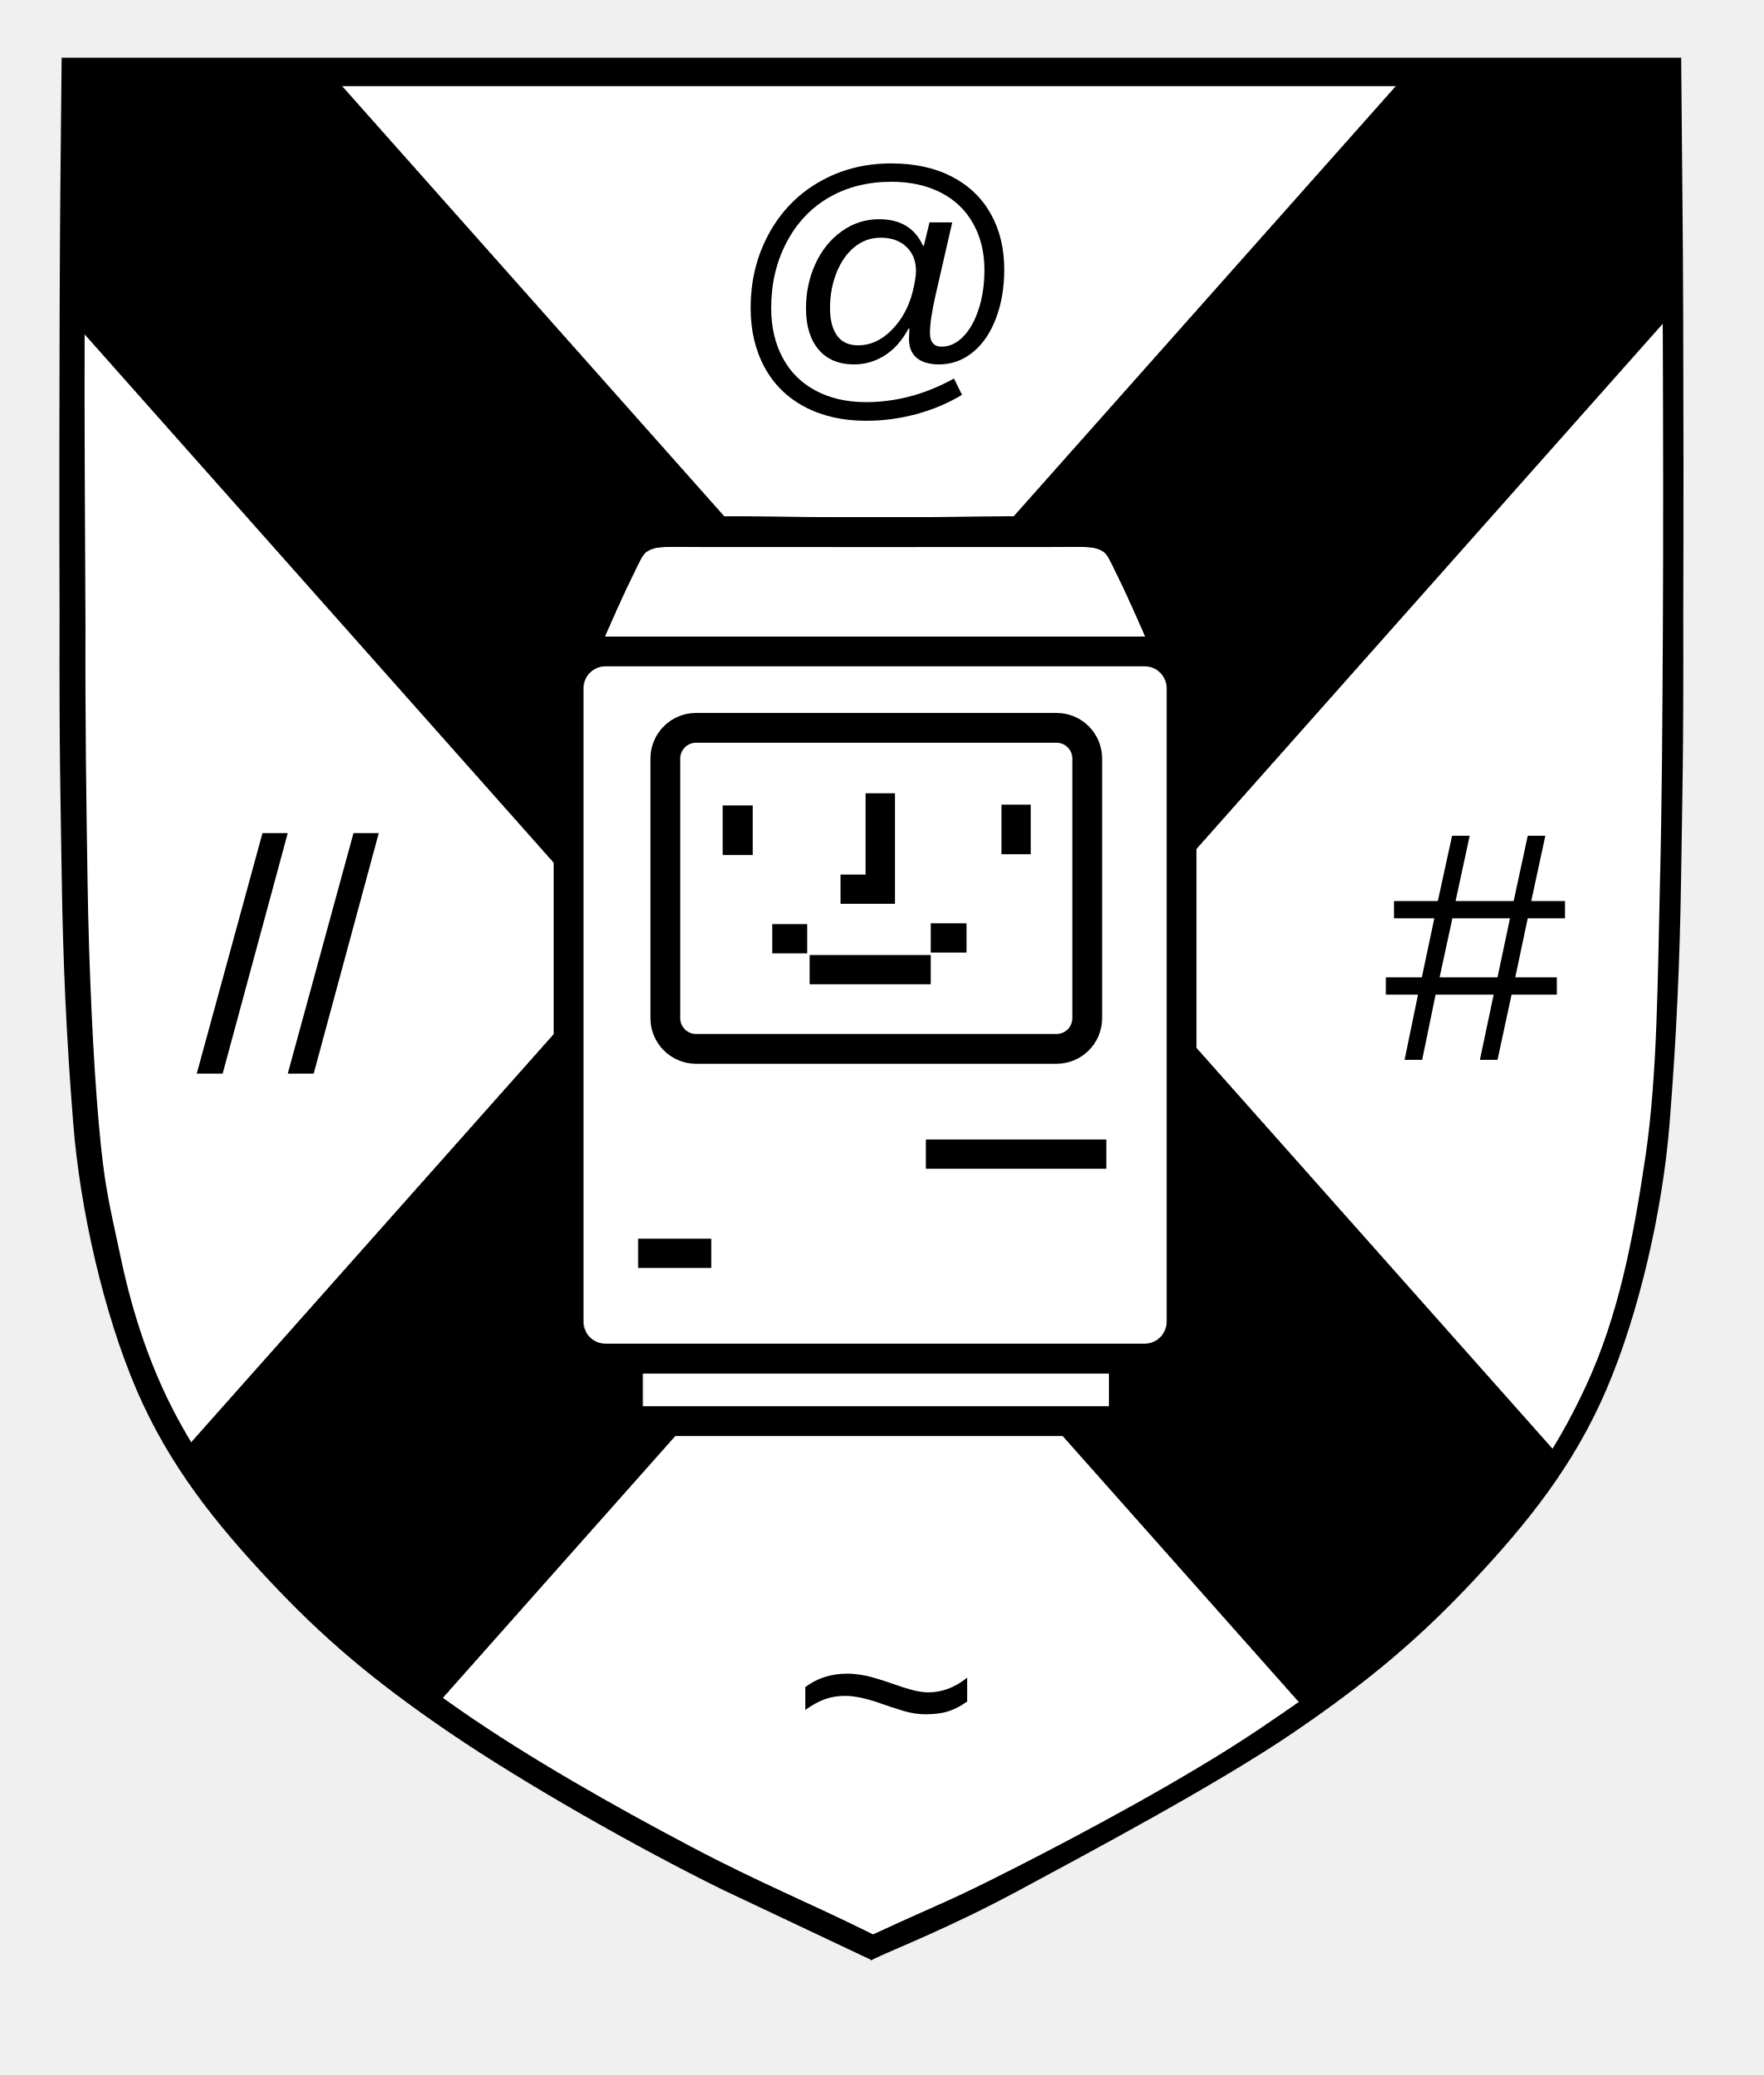
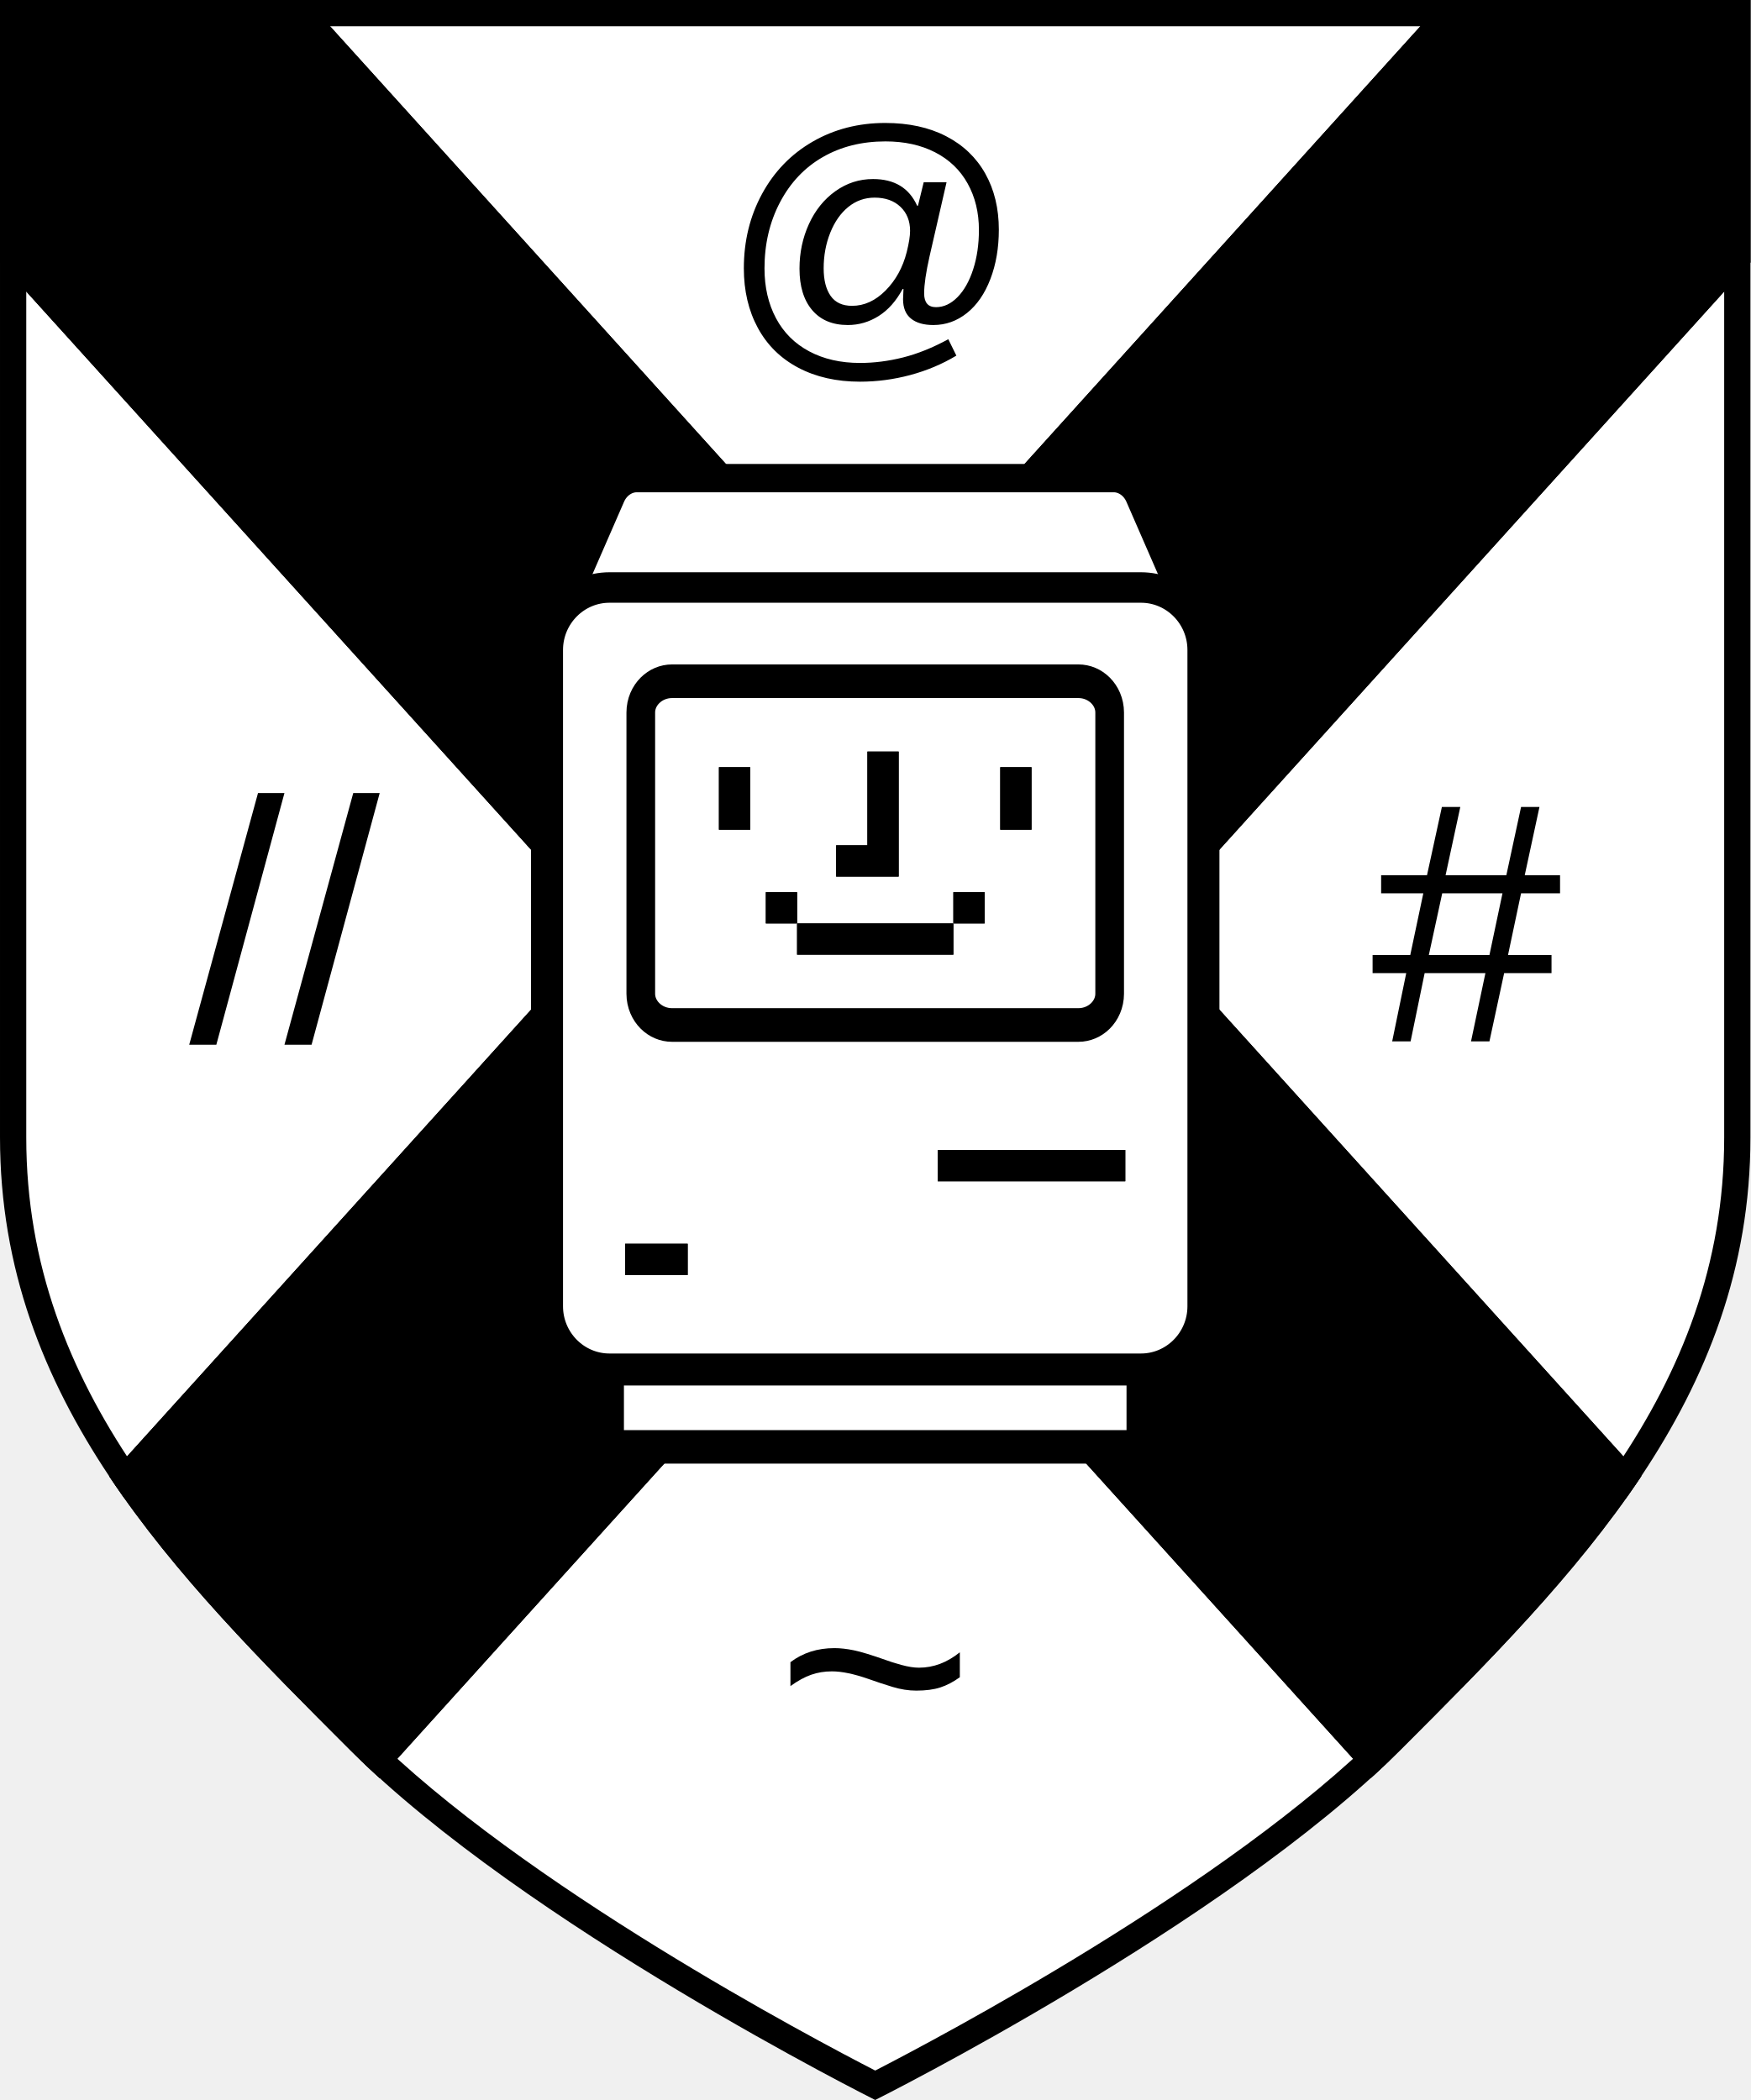
- <svg xmlns="http://www.w3.org/2000/svg" width="2170" height="2553" overflow="hidden">
-   <defs>
-     <clipPath id="clip0">
-       <rect x="1131" y="3" width="2170" height="2553" />
+ <svg xmlns="http://www.w3.org/2000/svg" width="100%" height="100%" viewBox="0 0 2000 2400" version="1.1" xml:space="preserve" style="fill-rule:evenodd;clip-rule:evenodd;stroke-miterlimit:8;">
+   <g id="OCSS-Logo" transform="matrix(1,0,0,1,-100,-100)">
+     <rect x="100" y="100" width="2000" height="2400" style="fill:none;" />
+     <clipPath id="_clip1">
+       <rect x="100" y="100" width="2000" height="2400" />
    </clipPath>
-   </defs>
-   <g clip-path="url(#clip0)" transform="translate(-1131 -3)">
-     <path d="M1995.15 0 2.852 0C1.611 156.267 0.799 195.322 0.37 312.534-0.047 426.309-0.155 566.773 0.275 682.649-0.139 863.791 1.421 904.755 2.948 1008.65 4.475 1112.54 8.706 1206.1 17.169 1312.02 25.632 1417.93 54.778 1545.36 94.964 1638.97 135.149 1732.58 192.516 1803.46 258.283 1873.68 324.05 1943.89 386.253 1996.84 479.256 2060.26 572.258 2123.68 729.835 2207.56 816.298 2254.2 902.762 2300.84 967.746 2325.62 998.038 2340.09 998.042 2340.39 998.047 2340.7 998.051 2341L999 2340.55 999.949 2341C999.954 2340.7 999.958 2340.39 999.962 2340.09L1181.7 2254.2C1285.67 2203.11 1425.74 2123.68 1518.74 2060.26 1611.75 1996.84 1673.95 1943.89 1739.72 1873.68 1805.48 1803.46 1862.85 1732.58 1903.04 1638.97 1943.22 1545.36 1972.37 1417.93 1980.83 1312.02 1989.29 1206.1 1993.53 1112.54 1995.05 1008.65 1996.58 904.755 1998.14 863.791 1997.73 682.649 1998.16 566.773 1998.05 426.309 1997.63 312.534 1997.2 195.322 1996.82 157.127 1995.15 0Z" fill-rule="evenodd" transform="matrix(-1 0 0 1 3202 73.9999)" />
-     <path d="M1940.65 0 2.852 0C2.221 152.197 0.86 196.866 0.443 307.834 0.026 418.801-0.257 552.661 0.351 665.805 0.959 778.95 1.358 878.023 4.091 986.703 6.824 1095.36 6.781 1215.71 21.901 1317.74 37.02 1419.76 55.338 1513.58 94.809 1598.87 134.281 1684.16 181.254 1750.26 258.729 1829.47 336.203 1908.68 406.774 1960.63 496.064 2020.83 585.354 2081.03 714.404 2149.9 794.466 2190.67 884.094 2236.3 879.546 2231.31 971.961 2274 1052.83 2233.88 1109.9 2211.37 1194.87 2166.59 1292.16 2115.33 1395.77 2056.38 1478.37 1999.05 1560.98 1941.72 1632.55 1882.13 1690.5 1822.59 1748.45 1763.06 1791.72 1704.7 1826.06 1641.85 1860.4 1579 1882.54 1510.89 1896.54 1445.49 1912.45 1371.2 1917.51 1353.89 1924.46 1276.47 1931.41 1199.05 1936.67 1083.13 1938.26 980.972 1939.85 878.812 1941.26 784.256 1940.86 663.513 1941.27 551.08 1942.31 413.643 1941.91 303.249 1941.49 189.519 1942.27 152.458 1940.65 0Z" fill="#FFFFFF" fill-rule="evenodd" transform="matrix(-1 0 0 1 3177 109)" />
-     <path d="M1531.17 85.619 3046 1791.18C2999.08 1881.22 2845.87 2043.5 2734.86 2104L1211 387.238C1218.85 240.416 1214.13 236.119 1217.25 85L1531.17 85.619Z" fill-rule="evenodd" />
-     <path d="M320.169 0.619 1835 1706.18C1788.08 1796.22 1634.87 1958.5 1523.86 2019L0 302.238C7.853 155.416 3.125 151.119 6.251 0L320.169 0.619Z" fill-rule="evenodd" transform="matrix(-1 0 0 1 3189 84.9999)" />
-     <path d="M1856 804.001 1920.48 663 2496.52 663 2561 804.001Z" fill="#FFFFFF" fill-rule="evenodd" />
-     <rect x="1903.5" y="1674.5" width="610" height="77" stroke="#000000" stroke-width="36.667" stroke-miterlimit="8" fill="#FFFFFF" />
-     <path d="M1875.79 804.5 2539.22 804.5C2564.23 804.5 2584.5 824.781 2584.5 849.799L2584.5 1629.2C2584.5 1654.22 2564.23 1674.5 2539.22 1674.5L1875.79 1674.5C1850.78 1674.5 1830.5 1654.22 1830.5 1629.2L1830.5 849.799C1830.5 824.781 1850.78 804.5 1875.79 804.5Z" stroke="#000000" stroke-width="36.667" stroke-miterlimit="8" fill="#FFFFFF" fill-rule="evenodd" />
-     <path d="M0 163.286C26.178 103.33 40.451 70.814 53.361 44.945 66.27 19.075 64.406 18.073 77.459 8.069 90.512-1.935 127.09 1.497 167.827 0.353 208.565-0.79 270.532 1.209 321.885 1.21L575.779 1.21C630.725 1.211 634.161-0.363 651.517 6.355 663.711 13.071 666.005 15.073 679.918 41.514 693.832 67.955 713.376 116.119 735 165" stroke="#000000" stroke-width="36.667" stroke-miterlimit="8" fill="none" fill-rule="evenodd" transform="matrix(-1 0 0 1 2574.5 656.5)" />
-     <rect x="1916" y="1527" width="90" height="36" />
-     <rect x="2270" y="1405" width="222" height="36" />
-     <rect x="2127" y="1178" width="149" height="36" />
-     <rect x="2081" y="1140" width="43" height="36" />
-     <rect x="2276" y="1139" width="44" height="36" />
-     <rect x="2020" y="994" width="37" height="61" />
-     <rect x="2363" y="993" width="36" height="61" />
-     <path d="M2195.83 979 2232 979 2232 1115 2195.83 1115 2195.83 1115 2165 1115 2165 1079.04 2195.83 1079.04Z" fill-rule="evenodd" />
-     <path d="M1949.5 936.302C1949.5 915.424 1966.42 898.5 1987.3 898.5L2430.7 898.5C2451.58 898.5 2468.5 915.424 2468.5 936.302L2468.5 1255.7C2468.5 1276.58 2451.58 1293.5 2430.7 1293.5L1987.3 1293.5C1966.42 1293.5 1949.5 1276.58 1949.5 1255.7Z" stroke="#000000" stroke-width="36.667" stroke-miterlimit="8" fill="none" fill-rule="evenodd" />
-     <path d="M1840.5 819.786C1866.68 759.83 1880.95 727.314 1893.86 701.445 1906.77 675.575 1904.91 674.574 1917.96 664.569 1931.01 654.565 1967.59 657.997 2008.33 656.853 2049.06 655.71 2111.03 657.709 2162.38 657.71L2416.28 657.71C2471.22 657.711 2474.66 656.137 2492.02 662.855 2504.21 669.571 2506.5 671.573 2520.42 698.014 2534.33 724.455 2553.88 772.619 2575.5 821.5" stroke="#000000" stroke-width="36.667" stroke-miterlimit="8" fill="none" fill-rule="evenodd" />
-     <text font-family="Arial,Arial_MSFontService,sans-serif" font-weight="400" font-size="403" transform="matrix(1 0 0 1 1373.03 1320)">//<tspan font-size="403" x="1461.06" y="-13">#</tspan>
-       <tspan font-size="367" x="652.539" y="-850">@</tspan>
-       <tspan font-size="403" x="730.521" y="901">~</tspan>
-     </text>
+     <g clip-path="url(#_clip1)">
+       <g id="Coat-of-Arms" transform="matrix(-1.001,0,0,1.0252,2100,100)">
+         <path d="M1998,0L0,0L0,1268.04C0,1560.67 199.801,1755.75 399.601,1950.83C599.401,2145.92 999.002,2341 999.002,2341C999.002,2341 1398.6,2145.92 1598.4,1950.83C1798.2,1755.75 1998,1560.67 1998,1268.04L1998,0Z" style="fill:white;" />
+         <clipPath id="_clip2">
+           <path d="M1998,0L0,0L0,1268.04C0,1560.67 199.801,1755.75 399.601,1950.83C599.401,2145.92 999.002,2341 999.002,2341C999.002,2341 1398.6,2145.92 1598.4,1950.83C1798.2,1755.75 1998,1560.67 1998,1268.04L1998,0Z" />
+         </clipPath>
+         <g clip-path="url(#_clip2)">
+           <g id="Saltire">
+             <g id="Bend-Sinister" transform="matrix(-0.999002,0,0,0.975417,2097.9,-97.5417)">
+               <path d="M1750,100L2100,100L2100,400L450,2225L100,1925L1750,100Z" />
+               <path d="M1750,100L2100,100L2100,400L450,2225L100,1925L1750,100ZM1763.32,130L142.912,1922.27C142.912,1922.27 447.341,2183.21 447.341,2183.21L2070,388.449C2070,388.449 2070,130 2070,130L1763.32,130Z" />
+             </g>
+             <g id="Bend-Dexter" transform="matrix(-0.999002,0,0,0.975417,2097.9,-97.5417)">
+               <path d="M100,100L450,100L2100,1925L1750,2225L100,400L100,100Z" />
+               <path d="M100,100L450,100L2100,1925L1750,2225L100,400L100,100ZM130,130L130,388.449L1752.66,2183.21L2057.09,1922.27C2057.09,1922.27 436.68,130 436.68,130L130,130Z" />
+             </g>
+           </g>
+           <g id="Macintosh" transform="matrix(-1.42715,0,0,1.39345,1712.57,271.723)">
+             <g id="Body" transform="matrix(1.0625,0,0,1,-34.375,0)">
+               <g id="Stand" transform="matrix(0.655738,0,0,0.811688,-945.256,-459.172)">
+                 <rect x="1903.5" y="1674.5" width="610" height="77" style="fill:white;stroke:black;stroke-width:33.05px;" />
+               </g>
+               <g id="Top" transform="matrix(0.974532,0,0,0.863636,15.6753,14.7727)">
+                 <path d="M251,334.749L293.68,217.379C297.519,206.824 306.209,200 315.813,200L684.187,200C693.791,200 702.481,206.824 706.32,217.379L749,334.749C741.304,315.008 724.589,301.316 705.227,301.316L294.773,301.316C275.411,301.316 258.696,315.008 251,334.749Z" style="fill:white;stroke:black;stroke-width:26.22px;stroke-linecap:round;stroke-linejoin:round;stroke-miterlimit:1.5;" />
+               </g>
+               <g id="Main-Body" transform="matrix(0.988235,0,0,1,8.82353,-12.5)">
+                 <path d="M750,337.5C750,309.904 728.663,287.5 702.381,287.5L297.619,287.5C271.337,287.5 250,309.904 250,337.5L250,862.5C250,890.096 271.337,912.5 297.619,912.5L702.381,912.5C728.663,912.5 750,890.096 750,862.5L750,337.5Z" style="fill:white;stroke:black;stroke-width:24.38px;stroke-linecap:round;stroke-linejoin:round;stroke-miterlimit:1.5;" />
+               </g>
+             </g>
+             <g id="Screen">
+               <g id="Screen-Border" transform="matrix(0.9375,0,0,1.1,31.25,-90)">
+                 <path d="M700,422.727C700,410.184 688.051,400 673.333,400L326.667,400C311.949,400 300,410.184 300,422.727L300,627.273C300,639.816 311.949,650 326.667,650L673.333,650C688.051,650 700,639.816 700,627.273L700,422.727Z" style="fill:white;stroke:black;stroke-width:24.46px;stroke-linecap:round;stroke-linejoin:round;stroke-miterlimit:1.5;" />
+               </g>
+               <g id="Face" transform="matrix(1,0,0,1,0,-6.25)">
+                 <g id="Left-Eye">
+                   <rect x="375" y="425" width="25" height="50" />
+                   <rect x="375" y="425" width="25" height="50" />
+                 </g>
+                 <g id="Right-Eye">
+                   <rect x="600" y="425" width="25" height="50" />
+                   <rect x="600" y="425" width="25" height="50" />
+                 </g>
+                 <g id="Nose" transform="matrix(1,0,0,1,18.75,12.5)">
+                   <path d="M500,400L500,500L450,500L450,475L475,475L475,400L500,400Z" />
+                   <path d="M500,400L500,500L450,500L450,475L475,475L475,400L500,400Z" />
+                 </g>
+                 <g id="Mouth" transform="matrix(0.833333,0,0,1,93.75,-5.14433e-12)">
+                   <rect x="412.5" y="550" width="150" height="25" />
+                   <rect x="412.5" y="550" width="150" height="25" />
+                 </g>
+                 <g id="Left-Smile" transform="matrix(1,0,0,1,12.5,-5.11591e-12)">
+                   <rect x="400" y="525" width="25" height="25" />
+                   <rect x="400" y="525" width="25" height="25" />
+                 </g>
+                 <g id="Right-Smile">
+                   <rect x="562.5" y="525" width="25" height="25" />
+                   <rect x="562.5" y="525" width="25" height="25" />
+                 </g>
+               </g>
+             </g>
+             <g id="Logo" transform="matrix(1,0,0,1,0,25)">
+               <rect x="300" y="775" width="50" height="25" />
+               <rect x="300" y="775" width="50" height="25" />
+             </g>
+             <g id="Floppy-Drive" transform="matrix(1.5,0,0,1,-350,25)">
+               <rect x="600" y="700" width="100" height="25" />
+               <rect x="600" y="700" width="100" height="25" />
+             </g>
+           </g>
+           <g transform="matrix(-0.979167,0,0,0.95605,1114.32,1987.79)">
+             <text x="0.993px" y="0px" style="font-family:'ArialMT', 'Arial', sans-serif;font-size:399.601px;">~</text>
+           </g>
+           <g transform="matrix(-0.979167,0,0,0.95605,433.928,1160.92)">
+             <text x="0.945px" y="0px" style="font-family:'ArialMT', 'Arial', sans-serif;font-size:399.601px;">#</text>
+           </g>
+           <g transform="matrix(-0.979167,0,0,0.95605,1782.96,1160.92)">
+             <text x="0.944px" y="0px" style="font-family:'ArialMT', 'Arial', sans-serif;font-size:399.601px;">//</text>
+           </g>
+           <g transform="matrix(-0.979167,0,0,0.95605,1184.49,379.297)">
+             <text x="8.806px" y="0px" style="font-family:'ArialMT', 'Arial', sans-serif;font-size:349.651px;">@</text>
+           </g>
+         </g>
+         <path d="M1998,0L0,0L0,1268.04C0,1560.67 199.801,1755.75 399.601,1950.83C599.401,2145.92 999.002,2341 999.002,2341C999.002,2341 1398.6,2145.92 1598.4,1950.83C1798.2,1755.75 1998,1560.67 1998,1268.04L1998,0ZM1968.03,29.262L1968.03,682.792L1968.03,1268.04C1968.03,1552.4 1771.37,1740.57 1577.21,1930.14C1401.65,2101.56 1069.59,2272.75 999.002,2308.17C928.411,2272.75 596.353,2101.56 420.793,1930.14C226.636,1740.57 29.97,1552.4 29.97,1268.04L29.97,682.792L29.97,29.263L1968.03,29.262Z" />
+       </g>
+     </g>
  </g>
</svg>
